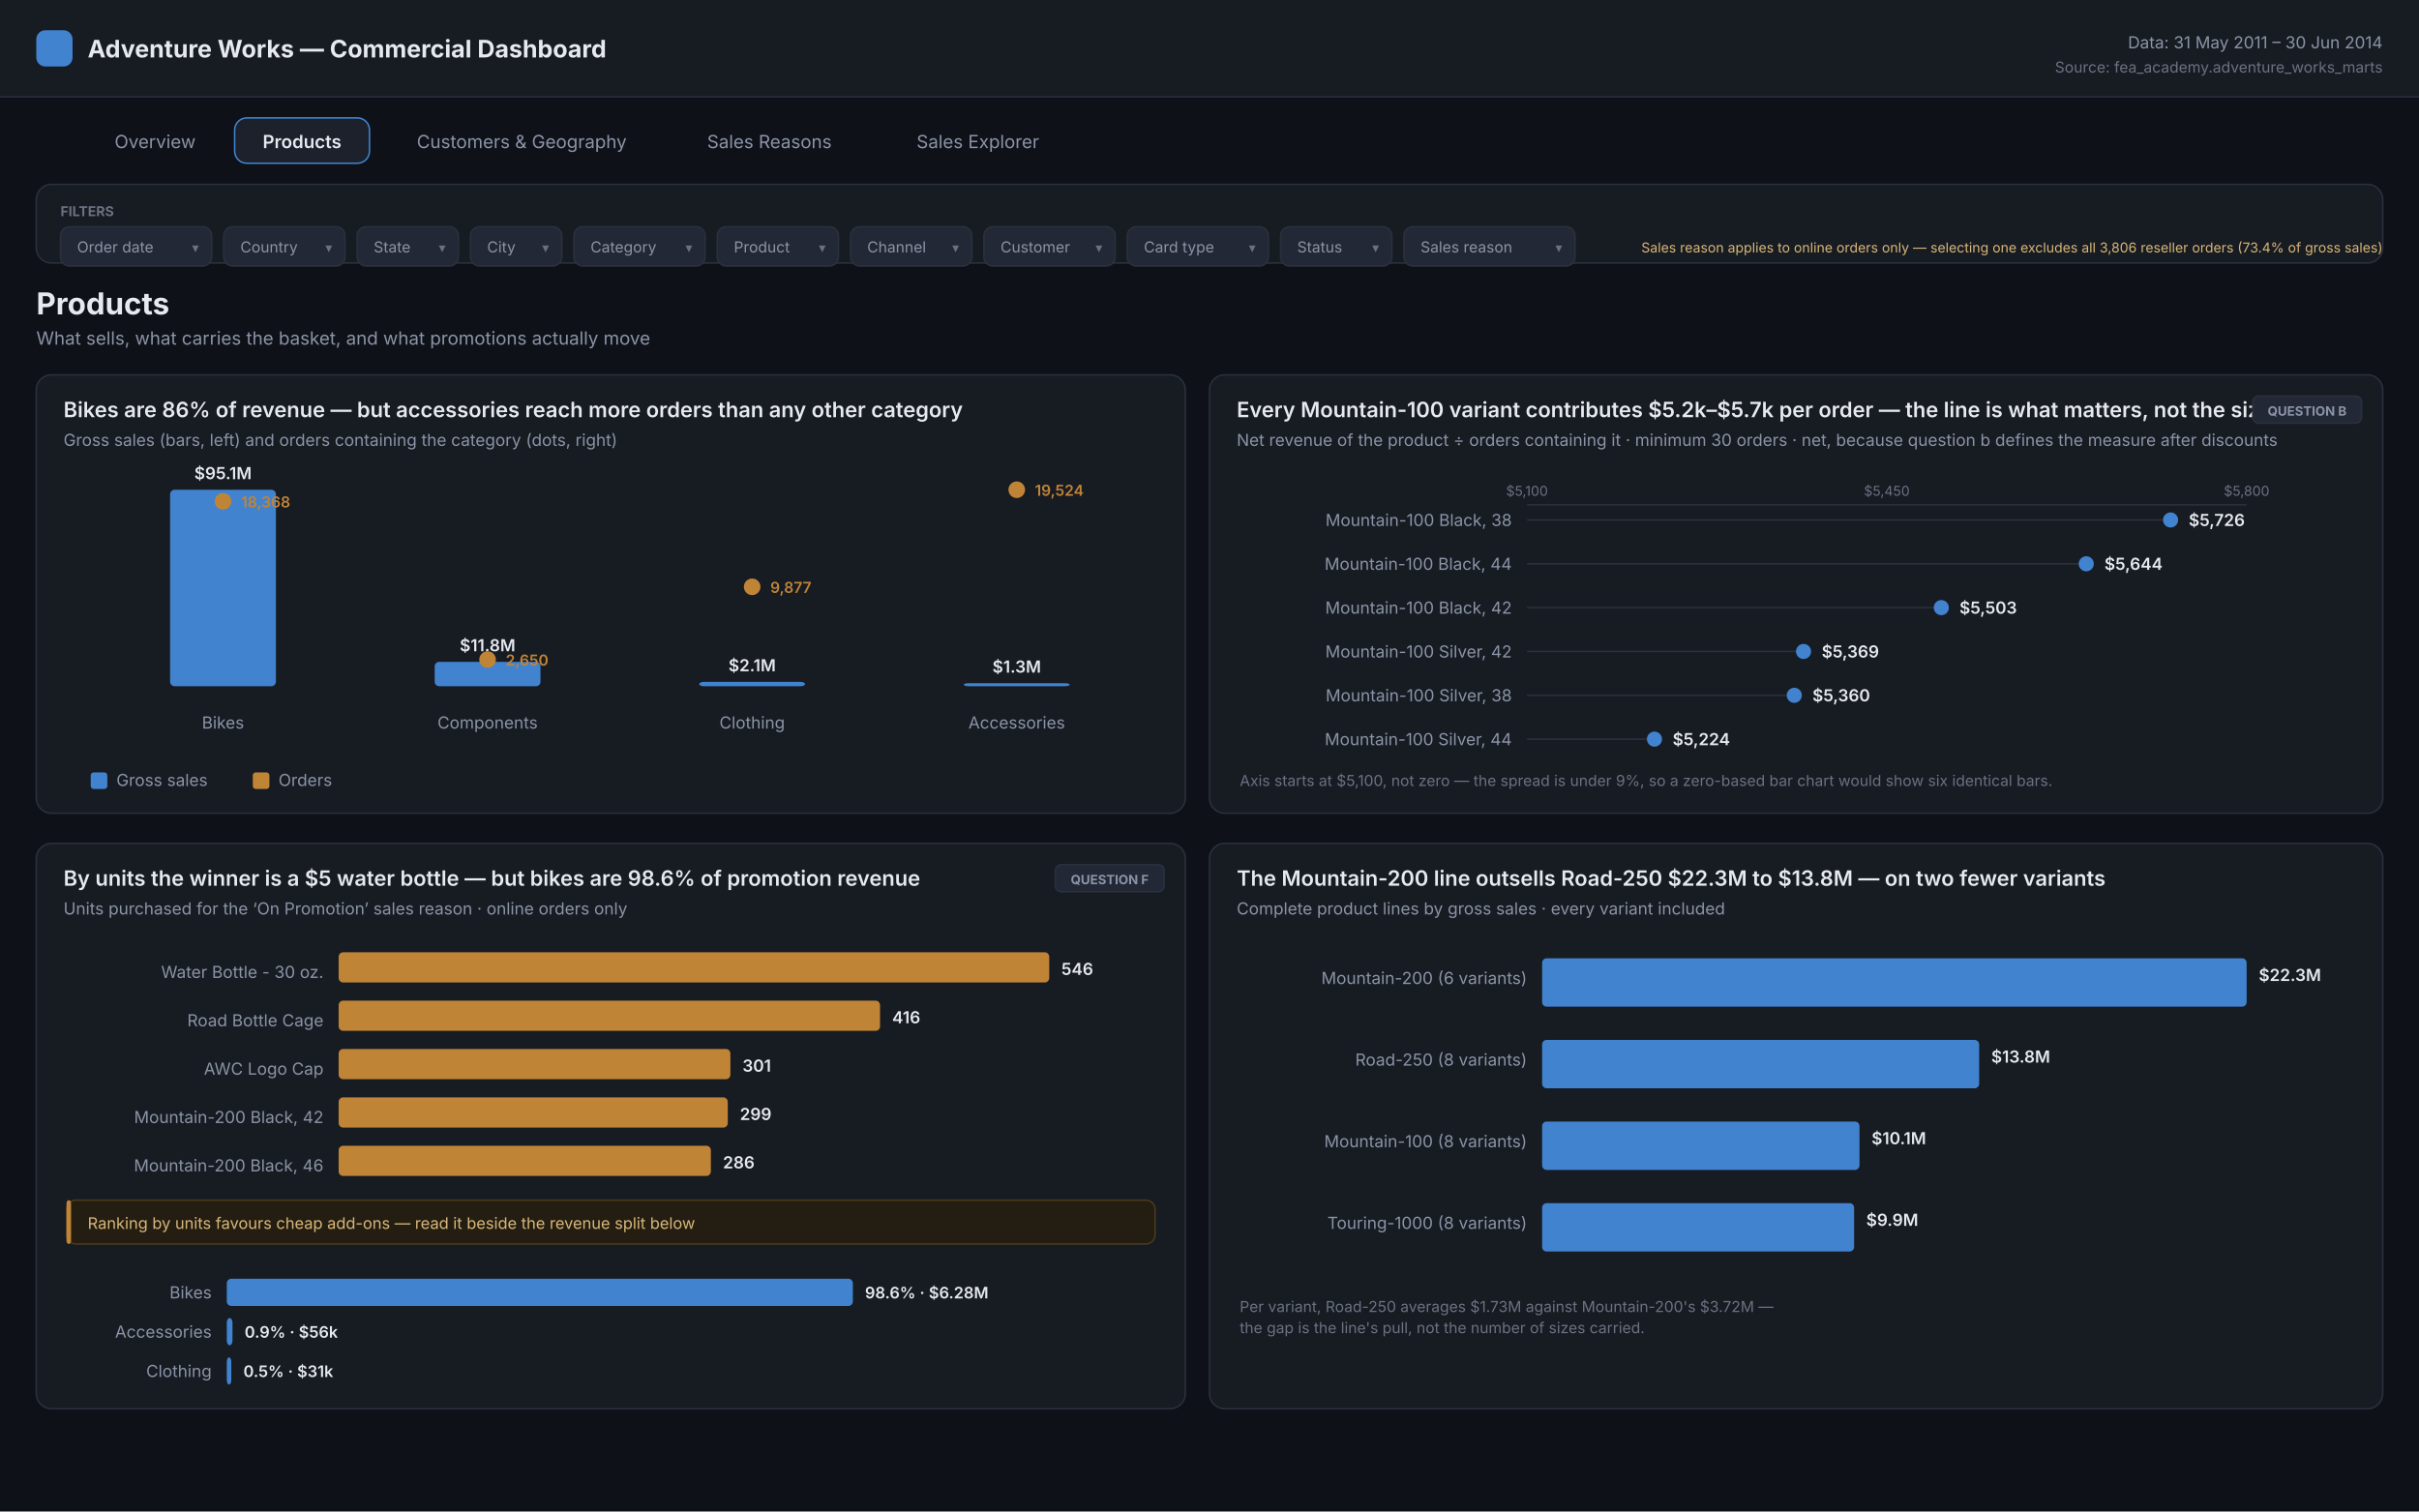
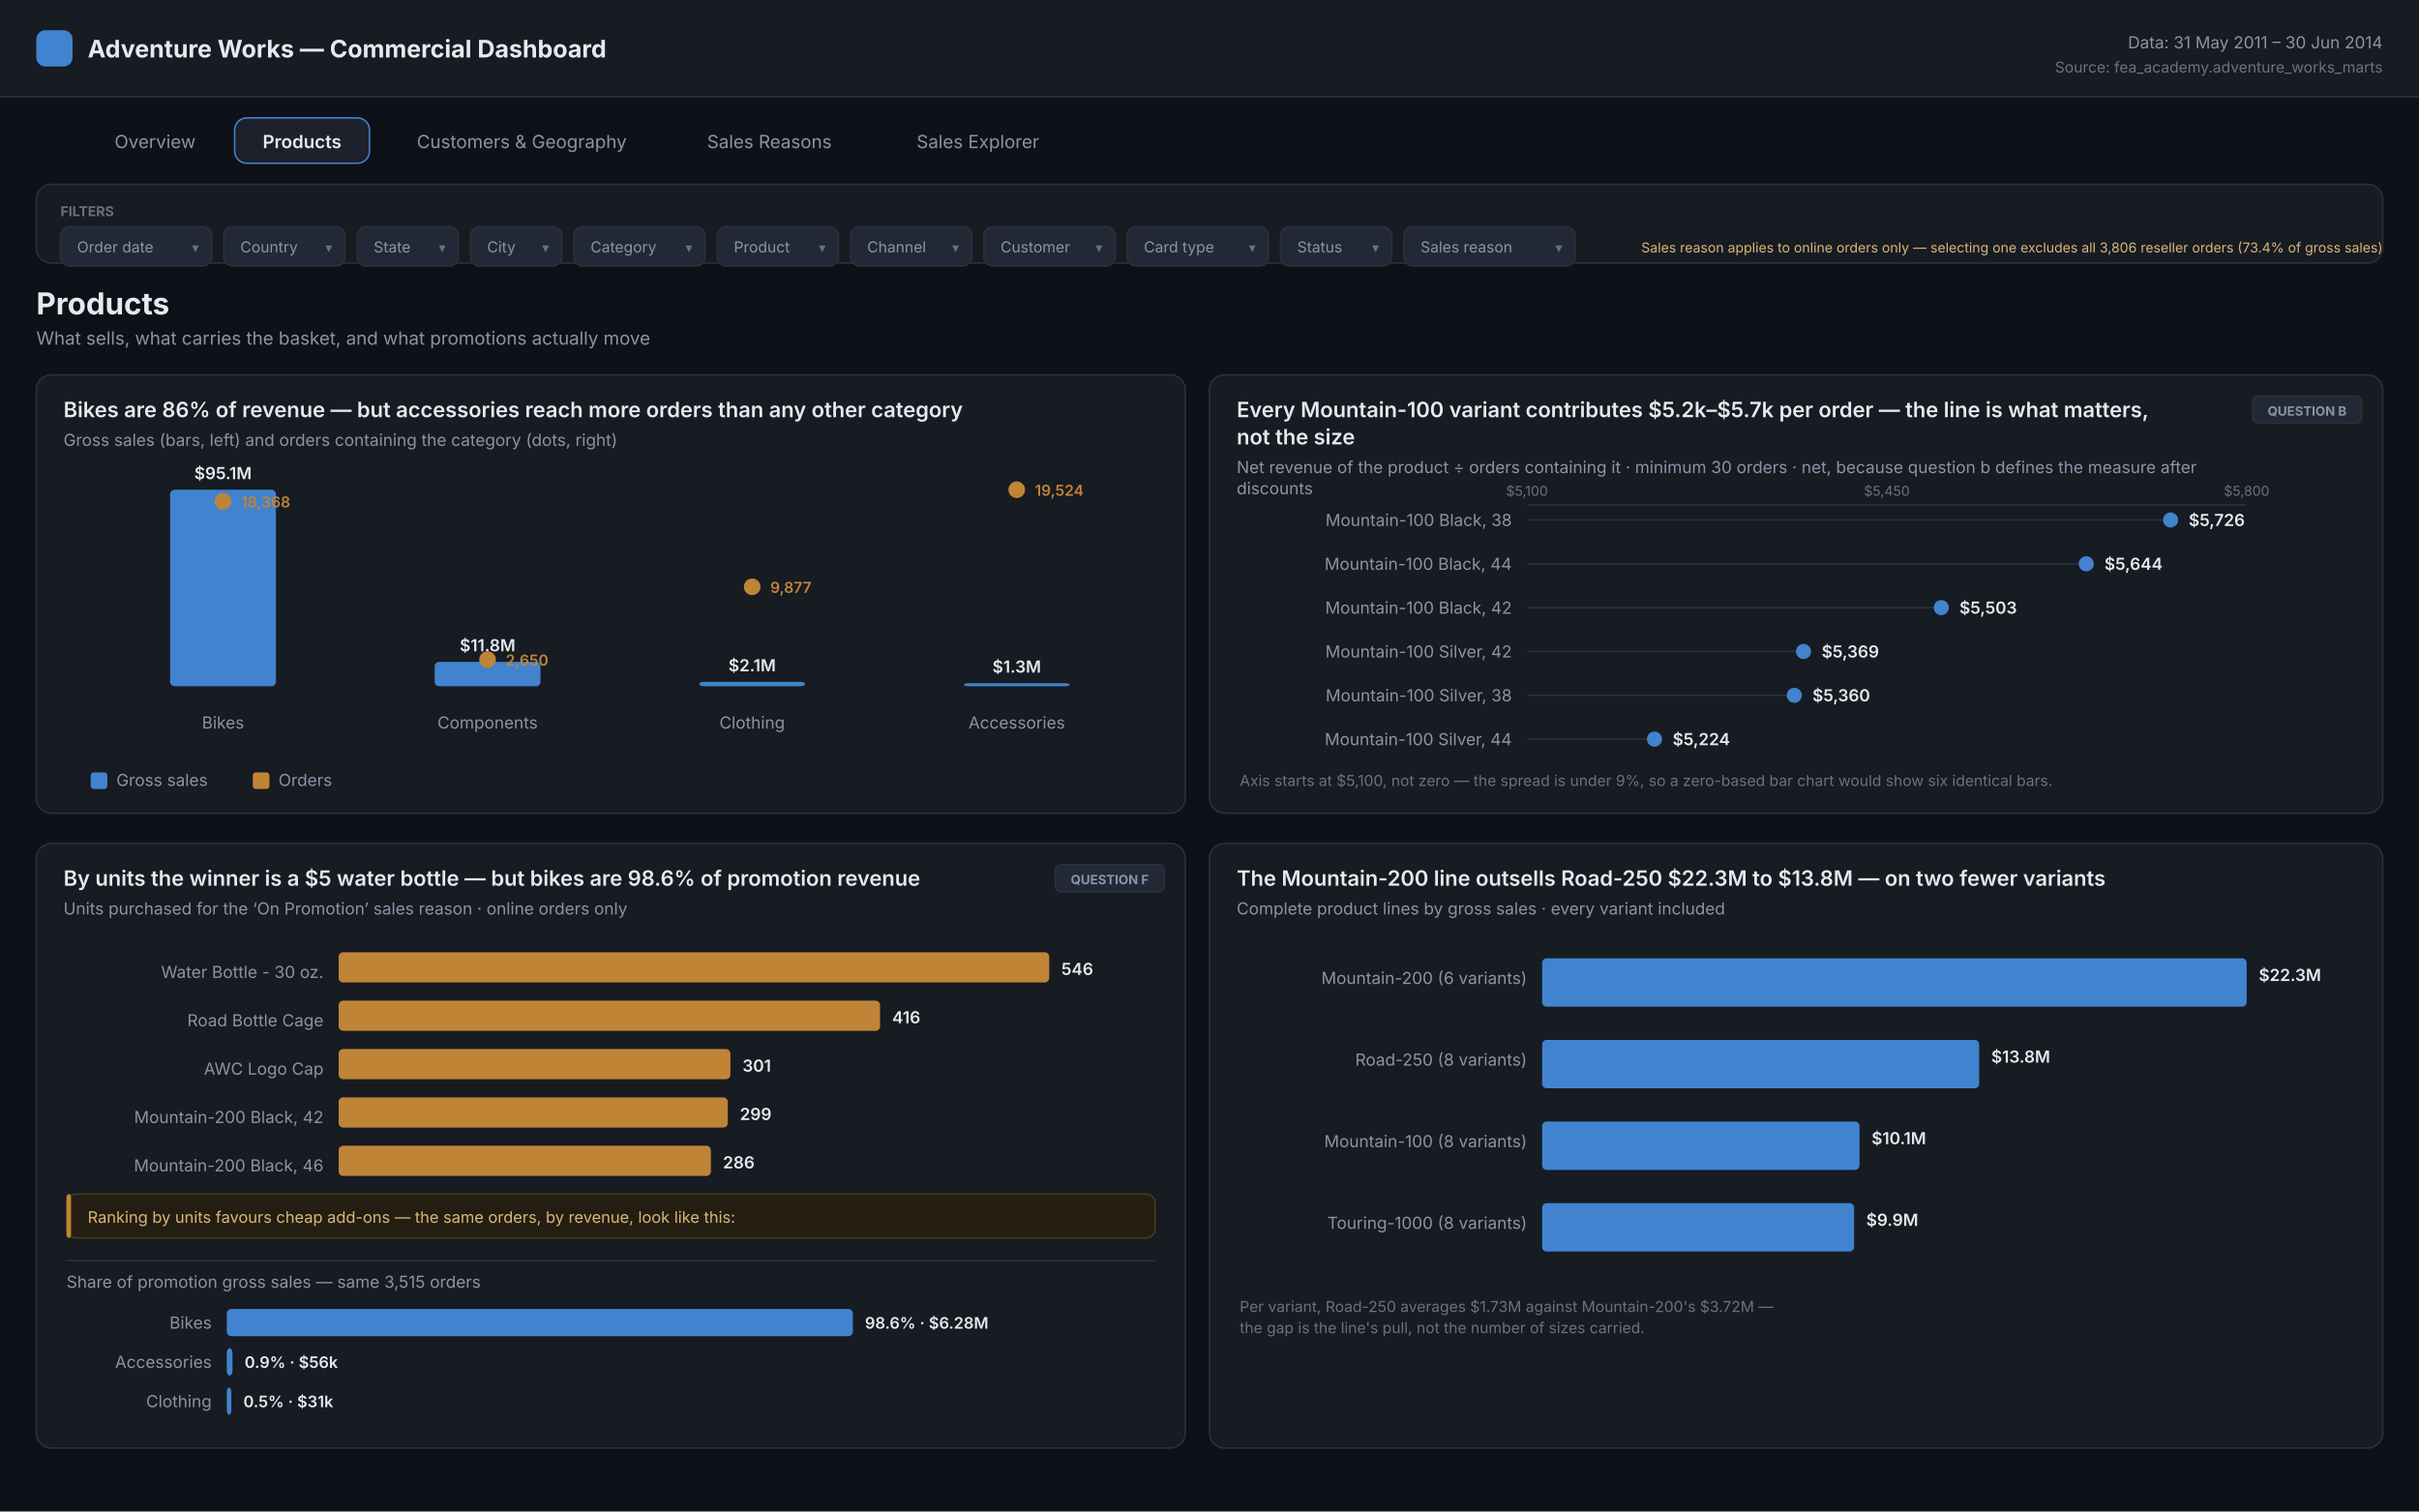
<svg xmlns="http://www.w3.org/2000/svg" width="1600" height="1000" viewBox="0 0 1600 1000">
  <rect x="0" y="0" width="1600" height="1000" rx="0" fill="#0E1117" opacity="1.0" />
  <rect x="0" y="0" width="1600" height="64" rx="0" fill="#171B22" opacity="1.0" />
  <line x1="0" y1="64" x2="1600" y2="64" stroke="#2A313D" stroke-width="1" />
  <rect x="24" y="20" width="24" height="24" rx="6" fill="#4183CF" opacity="1.0" />
  <text x="58" y="38" font-family="Inter, 'Segoe UI', Helvetica, Arial, sans-serif" font-size="16" fill="#E6E9EF" font-weight="700" text-anchor="start" opacity="1.0">Adventure Works — Commercial Dashboard</text>
  <text x="1576" y="32" font-family="Inter, 'Segoe UI', Helvetica, Arial, sans-serif" font-size="11" fill="#8B94A7" font-weight="400" text-anchor="end" opacity="1.0">Data: 31 May 2011 – 30 Jun 2014</text>
  <text x="1576" y="48" font-family="Inter, 'Segoe UI', Helvetica, Arial, sans-serif" font-size="10" fill="#6A7181" font-weight="400" text-anchor="end" opacity="1.0">Source: fea_academy.adventure_works_marts</text>
  <text x="102.6" y="98" font-family="Inter, 'Segoe UI', Helvetica, Arial, sans-serif" font-size="12" fill="#8B94A7" font-weight="400" text-anchor="middle" opacity="1.0">Overview</text>
  <rect x="155.2" y="78" width="89.2" height="30" rx="8" fill="#1C212B" stroke="#4183CF" stroke-width="1" opacity="1.0" />
  <text x="199.8" y="98" font-family="Inter, 'Segoe UI', Helvetica, Arial, sans-serif" font-size="12" fill="#E6E9EF" font-weight="600" text-anchor="middle" opacity="1.0">Products</text>
  <text x="345.1" y="98" font-family="Inter, 'Segoe UI', Helvetica, Arial, sans-serif" font-size="12" fill="#8B94A7" font-weight="400" text-anchor="middle" opacity="1.0">Customers &amp; Geography</text>
  <text x="508.9" y="98" font-family="Inter, 'Segoe UI', Helvetica, Arial, sans-serif" font-size="12" fill="#8B94A7" font-weight="400" text-anchor="middle" opacity="1.0">Sales Reasons</text>
  <text x="646.8" y="98" font-family="Inter, 'Segoe UI', Helvetica, Arial, sans-serif" font-size="12" fill="#8B94A7" font-weight="400" text-anchor="middle" opacity="1.0">Sales Explorer</text>
  <rect x="24" y="122" width="1552" height="52" rx="10" fill="#171B22" stroke="#2A313D" stroke-width="1" opacity="1.0" />
  <text x="40" y="143" font-family="Inter, 'Segoe UI', Helvetica, Arial, sans-serif" font-size="9" fill="#6A7181" font-weight="700" text-anchor="start" opacity="1.0">FILTERS</text>
  <rect x="40" y="152" width="100.0" height="0.1" rx="0" fill="#171B22" opacity="1.0" />
  <rect x="40" y="148" width="100.0" height="0.1" rx="0" fill="#171B22" opacity="1.0" />
  <rect x="148.0" y="152" width="80.2" height="0.1" rx="0" fill="#171B22" opacity="1.0" />
  <rect x="148.0" y="148" width="80.2" height="0.1" rx="0" fill="#171B22" opacity="1.0" />
  <rect x="236.2" y="152" width="67.0" height="0.1" rx="0" fill="#171B22" opacity="1.0" />
  <rect x="236.2" y="148" width="67.0" height="0.1" rx="0" fill="#171B22" opacity="1.0" />
  <rect x="311.2" y="152" width="60.4" height="0.1" rx="0" fill="#171B22" opacity="1.0" />
  <rect x="311.2" y="148" width="60.4" height="0.1" rx="0" fill="#171B22" opacity="1.0" />
  <rect x="379.6" y="152" width="86.8" height="0.1" rx="0" fill="#171B22" opacity="1.0" />
  <rect x="379.6" y="148" width="86.8" height="0.1" rx="0" fill="#171B22" opacity="1.0" />
  <rect x="474.4" y="152" width="80.2" height="0.1" rx="0" fill="#171B22" opacity="1.0" />
  <rect x="474.4" y="148" width="80.2" height="0.1" rx="0" fill="#171B22" opacity="1.0" />
  <rect x="562.6" y="152" width="80.2" height="0.1" rx="0" fill="#171B22" opacity="1.0" />
  <rect x="562.6" y="148" width="80.2" height="0.1" rx="0" fill="#171B22" opacity="1.0" />
  <rect x="650.8" y="152" width="86.8" height="0.1" rx="0" fill="#171B22" opacity="1.0" />
  <rect x="650.8" y="148" width="86.8" height="0.1" rx="0" fill="#171B22" opacity="1.0" />
  <rect x="745.6" y="152" width="93.4" height="0.1" rx="0" fill="#171B22" opacity="1.0" />
  <rect x="745.6" y="148" width="93.4" height="0.1" rx="0" fill="#171B22" opacity="1.0" />
  <rect x="847" y="152" width="73.6" height="0.1" rx="0" fill="#171B22" opacity="1.0" />
  <rect x="847" y="148" width="73.6" height="0.1" rx="0" fill="#171B22" opacity="1.0" />
  <rect x="928.6" y="152" width="113.2" height="0.1" rx="0" fill="#171B22" opacity="1.0" />
  <rect x="928.6" y="148" width="113.2" height="0.1" rx="0" fill="#171B22" opacity="1.0" />
  <rect x="40" y="150" width="100.0" height="26" rx="6" fill="#222835" stroke="#2A313D" stroke-width="1" opacity="1.0" />
  <text x="51" y="167" font-family="Inter, 'Segoe UI', Helvetica, Arial, sans-serif" font-size="10" fill="#8B94A7" font-weight="400" text-anchor="start" opacity="1.0">Order date</text>
  <text x="127.0" y="167" font-family="Inter, 'Segoe UI', Helvetica, Arial, sans-serif" font-size="9" fill="#6A7181" font-weight="400" text-anchor="start" opacity="1.0">▾</text>
  <rect x="148.0" y="150" width="80.2" height="26" rx="6" fill="#222835" stroke="#2A313D" stroke-width="1" opacity="1.0" />
  <text x="159.0" y="167" font-family="Inter, 'Segoe UI', Helvetica, Arial, sans-serif" font-size="10" fill="#8B94A7" font-weight="400" text-anchor="start" opacity="1.0">Country</text>
  <text x="215.2" y="167" font-family="Inter, 'Segoe UI', Helvetica, Arial, sans-serif" font-size="9" fill="#6A7181" font-weight="400" text-anchor="start" opacity="1.0">▾</text>
  <rect x="236.2" y="150" width="67.0" height="26" rx="6" fill="#222835" stroke="#2A313D" stroke-width="1" opacity="1.0" />
  <text x="247.2" y="167" font-family="Inter, 'Segoe UI', Helvetica, Arial, sans-serif" font-size="10" fill="#8B94A7" font-weight="400" text-anchor="start" opacity="1.0">State</text>
  <text x="290.2" y="167" font-family="Inter, 'Segoe UI', Helvetica, Arial, sans-serif" font-size="9" fill="#6A7181" font-weight="400" text-anchor="start" opacity="1.0">▾</text>
  <rect x="311.2" y="150" width="60.4" height="26" rx="6" fill="#222835" stroke="#2A313D" stroke-width="1" opacity="1.0" />
  <text x="322.2" y="167" font-family="Inter, 'Segoe UI', Helvetica, Arial, sans-serif" font-size="10" fill="#8B94A7" font-weight="400" text-anchor="start" opacity="1.0">City</text>
  <text x="358.6" y="167" font-family="Inter, 'Segoe UI', Helvetica, Arial, sans-serif" font-size="9" fill="#6A7181" font-weight="400" text-anchor="start" opacity="1.0">▾</text>
  <rect x="379.6" y="150" width="86.8" height="26" rx="6" fill="#222835" stroke="#2A313D" stroke-width="1" opacity="1.0" />
  <text x="390.6" y="167" font-family="Inter, 'Segoe UI', Helvetica, Arial, sans-serif" font-size="10" fill="#8B94A7" font-weight="400" text-anchor="start" opacity="1.0">Category</text>
  <text x="453.4" y="167" font-family="Inter, 'Segoe UI', Helvetica, Arial, sans-serif" font-size="9" fill="#6A7181" font-weight="400" text-anchor="start" opacity="1.0">▾</text>
  <rect x="474.4" y="150" width="80.2" height="26" rx="6" fill="#222835" stroke="#2A313D" stroke-width="1" opacity="1.0" />
  <text x="485.4" y="167" font-family="Inter, 'Segoe UI', Helvetica, Arial, sans-serif" font-size="10" fill="#8B94A7" font-weight="400" text-anchor="start" opacity="1.0">Product</text>
  <text x="541.6" y="167" font-family="Inter, 'Segoe UI', Helvetica, Arial, sans-serif" font-size="9" fill="#6A7181" font-weight="400" text-anchor="start" opacity="1.0">▾</text>
  <rect x="562.6" y="150" width="80.2" height="26" rx="6" fill="#222835" stroke="#2A313D" stroke-width="1" opacity="1.0" />
  <text x="573.6" y="167" font-family="Inter, 'Segoe UI', Helvetica, Arial, sans-serif" font-size="10" fill="#8B94A7" font-weight="400" text-anchor="start" opacity="1.0">Channel</text>
  <text x="629.8" y="167" font-family="Inter, 'Segoe UI', Helvetica, Arial, sans-serif" font-size="9" fill="#6A7181" font-weight="400" text-anchor="start" opacity="1.0">▾</text>
  <rect x="650.8" y="150" width="86.8" height="26" rx="6" fill="#222835" stroke="#2A313D" stroke-width="1" opacity="1.0" />
  <text x="661.8" y="167" font-family="Inter, 'Segoe UI', Helvetica, Arial, sans-serif" font-size="10" fill="#8B94A7" font-weight="400" text-anchor="start" opacity="1.0">Customer</text>
  <text x="724.6" y="167" font-family="Inter, 'Segoe UI', Helvetica, Arial, sans-serif" font-size="9" fill="#6A7181" font-weight="400" text-anchor="start" opacity="1.0">▾</text>
  <rect x="745.6" y="150" width="93.4" height="26" rx="6" fill="#222835" stroke="#2A313D" stroke-width="1" opacity="1.0" />
  <text x="756.6" y="167" font-family="Inter, 'Segoe UI', Helvetica, Arial, sans-serif" font-size="10" fill="#8B94A7" font-weight="400" text-anchor="start" opacity="1.0">Card type</text>
  <text x="826" y="167" font-family="Inter, 'Segoe UI', Helvetica, Arial, sans-serif" font-size="9" fill="#6A7181" font-weight="400" text-anchor="start" opacity="1.0">▾</text>
  <rect x="847" y="150" width="73.6" height="26" rx="6" fill="#222835" stroke="#2A313D" stroke-width="1" opacity="1.0" />
  <text x="858" y="167" font-family="Inter, 'Segoe UI', Helvetica, Arial, sans-serif" font-size="10" fill="#8B94A7" font-weight="400" text-anchor="start" opacity="1.0">Status</text>
  <text x="907.6" y="167" font-family="Inter, 'Segoe UI', Helvetica, Arial, sans-serif" font-size="9" fill="#6A7181" font-weight="400" text-anchor="start" opacity="1.0">▾</text>
  <rect x="928.6" y="150" width="113.2" height="26" rx="6" fill="#222835" stroke="#2A313D" stroke-width="1" opacity="1.0" />
  <text x="939.6" y="167" font-family="Inter, 'Segoe UI', Helvetica, Arial, sans-serif" font-size="10" fill="#8B94A7" font-weight="400" text-anchor="start" opacity="1.0">Sales reason</text>
  <text x="1028.8" y="167" font-family="Inter, 'Segoe UI', Helvetica, Arial, sans-serif" font-size="9" fill="#6A7181" font-weight="400" text-anchor="start" opacity="1.0">▾</text>
  <text x="1576" y="167" font-family="Inter, 'Segoe UI', Helvetica, Arial, sans-serif" font-size="9" fill="#D9B779" font-weight="400" text-anchor="end" opacity="1.0">Sales reason applies to online orders only — selecting one excludes all 3,806 reseller orders (73.4% of gross sales)</text>
  <text x="24" y="208" font-family="Inter, 'Segoe UI', Helvetica, Arial, sans-serif" font-size="20" fill="#E6E9EF" font-weight="700" text-anchor="start" opacity="1.0">Products</text>
  <text x="24" y="228" font-family="Inter, 'Segoe UI', Helvetica, Arial, sans-serif" font-size="12" fill="#8B94A7" font-weight="400" text-anchor="start" opacity="1.0">What sells, what carries the basket, and what promotions actually move</text>
  <rect x="24" y="248" width="760" height="290" rx="10" fill="#171B22" stroke="#2A313D" stroke-width="1" opacity="1.0" />
  <text x="42" y="276" font-family="Inter, 'Segoe UI', Helvetica, Arial, sans-serif" font-size="14" fill="#E6E9EF" font-weight="600" text-anchor="start" opacity="1.0">Bikes are 86% of revenue — but accessories reach more orders than any other category</text>
  <text x="42" y="295" font-family="Inter, 'Segoe UI', Helvetica, Arial, sans-serif" font-size="11" fill="#8B94A7" font-weight="400" text-anchor="start" opacity="1.0">Gross sales (bars, left) and orders containing the category (dots, right)</text>
  <rect x="112.5" y="324.0" width="70" height="130.0" rx="3" fill="#4183CF" opacity="1.0" />
  <text x="147.5" y="317.0" font-family="Inter, 'Segoe UI', Helvetica, Arial, sans-serif" font-size="11" fill="#E6E9EF" font-weight="600" text-anchor="middle" opacity="1.0">$95.1M</text>
  <text x="147.5" y="482" font-family="Inter, 'Segoe UI', Helvetica, Arial, sans-serif" font-size="11" fill="#8B94A7" font-weight="400" text-anchor="middle" opacity="1.0">Bikes</text>
  <rect x="287.5" y="437.87" width="70" height="16.13" rx="3" fill="#4183CF" opacity="1.0" />
  <text x="322.5" y="430.87" font-family="Inter, 'Segoe UI', Helvetica, Arial, sans-serif" font-size="11" fill="#E6E9EF" font-weight="600" text-anchor="middle" opacity="1.0">$11.8M</text>
  <text x="322.5" y="482" font-family="Inter, 'Segoe UI', Helvetica, Arial, sans-serif" font-size="11" fill="#8B94A7" font-weight="400" text-anchor="middle" opacity="1.0">Components</text>
  <rect x="462.5" y="451.129" width="70" height="2.871" rx="3" fill="#4183CF" opacity="1.0" />
  <text x="497.5" y="444.129" font-family="Inter, 'Segoe UI', Helvetica, Arial, sans-serif" font-size="11" fill="#E6E9EF" font-weight="600" text-anchor="middle" opacity="1.0">$2.1M</text>
  <text x="497.5" y="482" font-family="Inter, 'Segoe UI', Helvetica, Arial, sans-serif" font-size="11" fill="#8B94A7" font-weight="400" text-anchor="middle" opacity="1.0">Clothing</text>
  <rect x="637.5" y="452" width="70" height="2" rx="3" fill="#4183CF" opacity="1.0" />
  <text x="672.5" y="445" font-family="Inter, 'Segoe UI', Helvetica, Arial, sans-serif" font-size="11" fill="#E6E9EF" font-weight="600" text-anchor="middle" opacity="1.0">$1.3M</text>
  <text x="672.5" y="482" font-family="Inter, 'Segoe UI', Helvetica, Arial, sans-serif" font-size="11" fill="#8B94A7" font-weight="400" text-anchor="middle" opacity="1.0">Accessories</text>
  <circle cx="147.5" cy="331.697" r="5.5" fill="#C08437" />
  <text x="159.5" y="335.697" font-family="Inter, 'Segoe UI', Helvetica, Arial, sans-serif" font-size="10" fill="#C08437" font-weight="600" text-anchor="start" opacity="1.0">18,368</text>
  <circle cx="322.5" cy="436.355" r="5.5" fill="#C08437" />
  <text x="334.5" y="440.355" font-family="Inter, 'Segoe UI', Helvetica, Arial, sans-serif" font-size="10" fill="#C08437" font-weight="600" text-anchor="start" opacity="1.0">2,650</text>
  <circle cx="497.5" cy="388.234" r="5.5" fill="#C08437" />
  <text x="509.5" y="392.234" font-family="Inter, 'Segoe UI', Helvetica, Arial, sans-serif" font-size="10" fill="#C08437" font-weight="600" text-anchor="start" opacity="1.0">9,877</text>
  <circle cx="672.5" cy="324.0" r="5.5" fill="#C08437" />
  <text x="684.5" y="328.0" font-family="Inter, 'Segoe UI', Helvetica, Arial, sans-serif" font-size="10" fill="#C08437" font-weight="600" text-anchor="start" opacity="1.0">19,524</text>
  <rect x="60" y="511" width="11" height="11" rx="2" fill="#4183CF" opacity="1.0" />
  <text x="77" y="520" font-family="Inter, 'Segoe UI', Helvetica, Arial, sans-serif" font-size="11" fill="#8B94A7" font-weight="400" text-anchor="start" opacity="1.0">Gross sales</text>
  <rect x="167.2" y="511" width="11" height="11" rx="2" fill="#C08437" opacity="1.0" />
  <text x="184.2" y="520" font-family="Inter, 'Segoe UI', Helvetica, Arial, sans-serif" font-size="11" fill="#8B94A7" font-weight="400" text-anchor="start" opacity="1.0">Orders</text>
  <rect x="800" y="248" width="776" height="290" rx="10" fill="#171B22" stroke="#2A313D" stroke-width="1" opacity="1.0" />
-   <text x="818" y="276" font-family="Inter, 'Segoe UI', Helvetica, Arial, sans-serif" font-size="14" fill="#E6E9EF" font-weight="600" text-anchor="start" opacity="1.0">Every Mountain-100 variant contributes $5.2k–$5.7k per order — the line is what matters, not the size</text>
-   <text x="818" y="295" font-family="Inter, 'Segoe UI', Helvetica, Arial, sans-serif" font-size="11" fill="#8B94A7" font-weight="400" text-anchor="start" opacity="1.0">Net revenue of the product ÷ orders containing it · minimum 30 orders · net, because question b defines the measure after discounts</text>
+   <text x="818" y="276" font-family="Inter, 'Segoe UI', Helvetica, Arial, sans-serif" font-size="14" fill="#E6E9EF" font-weight="600" text-anchor="start" opacity="1.0">Every Mountain-100 variant contributes $5.2k–$5.7k per order — the line is what matters,</text>
+   <text x="818" y="294" font-family="Inter, 'Segoe UI', Helvetica, Arial, sans-serif" font-size="14" fill="#E6E9EF" font-weight="600" text-anchor="start" opacity="1.0">not the size</text>
+   <text x="818" y="313" font-family="Inter, 'Segoe UI', Helvetica, Arial, sans-serif" font-size="11" fill="#8B94A7" font-weight="400" text-anchor="start" opacity="1.0">Net revenue of the product ÷ orders containing it · minimum 30 orders · net, because question b defines the measure after</text>
+   <text x="818" y="327" font-family="Inter, 'Segoe UI', Helvetica, Arial, sans-serif" font-size="11" fill="#8B94A7" font-weight="400" text-anchor="start" opacity="1.0">discounts</text>
  <rect x="1490" y="262" width="72" height="18" rx="4" fill="#222835" stroke="#2A313D" stroke-width="1" opacity="1.0" />
  <text x="1526" y="275" font-family="Inter, 'Segoe UI', Helvetica, Arial, sans-serif" font-size="8.5" fill="#8B94A7" font-weight="700" text-anchor="middle" opacity="1.0">QUESTION B</text>
  <line x1="1010" y1="334" x2="1486" y2="334" stroke="#2A313D" stroke-width="1" />
  <text x="1010.0" y="328" font-family="Inter, 'Segoe UI', Helvetica, Arial, sans-serif" font-size="9" fill="#6A7181" font-weight="400" text-anchor="middle" opacity="1.0">$5,100</text>
  <text x="1248.0" y="328" font-family="Inter, 'Segoe UI', Helvetica, Arial, sans-serif" font-size="9" fill="#6A7181" font-weight="400" text-anchor="middle" opacity="1.0">$5,450</text>
  <text x="1486.0" y="328" font-family="Inter, 'Segoe UI', Helvetica, Arial, sans-serif" font-size="9" fill="#6A7181" font-weight="400" text-anchor="middle" opacity="1.0">$5,800</text>
  <text x="1000" y="348" font-family="Inter, 'Segoe UI', Helvetica, Arial, sans-serif" font-size="11" fill="#8B94A7" font-weight="400" text-anchor="end" opacity="1.0">Mountain-100 Black, 38</text>
  <line x1="1010" y1="344" x2="1435.68" y2="344" stroke="#2A313D" stroke-width="1" />
  <circle cx="1435.68" cy="344" r="5" fill="#4183CF" />
  <text x="1447.68" y="348" font-family="Inter, 'Segoe UI', Helvetica, Arial, sans-serif" font-size="11" fill="#E6E9EF" font-weight="600" text-anchor="start" opacity="1.0">$5,726</text>
  <text x="1000" y="377" font-family="Inter, 'Segoe UI', Helvetica, Arial, sans-serif" font-size="11" fill="#8B94A7" font-weight="400" text-anchor="end" opacity="1.0">Mountain-100 Black, 44</text>
  <line x1="1010" y1="373" x2="1379.92" y2="373" stroke="#2A313D" stroke-width="1" />
  <circle cx="1379.92" cy="373" r="5" fill="#4183CF" />
  <text x="1391.92" y="377" font-family="Inter, 'Segoe UI', Helvetica, Arial, sans-serif" font-size="11" fill="#E6E9EF" font-weight="600" text-anchor="start" opacity="1.0">$5,644</text>
  <text x="1000" y="406" font-family="Inter, 'Segoe UI', Helvetica, Arial, sans-serif" font-size="11" fill="#8B94A7" font-weight="400" text-anchor="end" opacity="1.0">Mountain-100 Black, 42</text>
  <line x1="1010" y1="402" x2="1284.04" y2="402" stroke="#2A313D" stroke-width="1" />
  <circle cx="1284.04" cy="402" r="5" fill="#4183CF" />
  <text x="1296.04" y="406" font-family="Inter, 'Segoe UI', Helvetica, Arial, sans-serif" font-size="11" fill="#E6E9EF" font-weight="600" text-anchor="start" opacity="1.0">$5,503</text>
  <text x="1000" y="435" font-family="Inter, 'Segoe UI', Helvetica, Arial, sans-serif" font-size="11" fill="#8B94A7" font-weight="400" text-anchor="end" opacity="1.0">Mountain-100 Silver, 42</text>
  <line x1="1010" y1="431" x2="1192.92" y2="431" stroke="#2A313D" stroke-width="1" />
  <circle cx="1192.92" cy="431" r="5" fill="#4183CF" />
  <text x="1204.92" y="435" font-family="Inter, 'Segoe UI', Helvetica, Arial, sans-serif" font-size="11" fill="#E6E9EF" font-weight="600" text-anchor="start" opacity="1.0">$5,369</text>
  <text x="1000" y="464" font-family="Inter, 'Segoe UI', Helvetica, Arial, sans-serif" font-size="11" fill="#8B94A7" font-weight="400" text-anchor="end" opacity="1.0">Mountain-100 Silver, 38</text>
  <line x1="1010" y1="460" x2="1186.8" y2="460" stroke="#2A313D" stroke-width="1" />
  <circle cx="1186.8" cy="460" r="5" fill="#4183CF" />
  <text x="1198.8" y="464" font-family="Inter, 'Segoe UI', Helvetica, Arial, sans-serif" font-size="11" fill="#E6E9EF" font-weight="600" text-anchor="start" opacity="1.0">$5,360</text>
  <text x="1000" y="493" font-family="Inter, 'Segoe UI', Helvetica, Arial, sans-serif" font-size="11" fill="#8B94A7" font-weight="400" text-anchor="end" opacity="1.0">Mountain-100 Silver, 44</text>
  <line x1="1010" y1="489" x2="1094.32" y2="489" stroke="#2A313D" stroke-width="1" />
  <circle cx="1094.32" cy="489" r="5" fill="#4183CF" />
  <text x="1106.32" y="493" font-family="Inter, 'Segoe UI', Helvetica, Arial, sans-serif" font-size="11" fill="#E6E9EF" font-weight="600" text-anchor="start" opacity="1.0">$5,224</text>
  <text x="820" y="520" font-family="Inter, 'Segoe UI', Helvetica, Arial, sans-serif" font-size="10" fill="#6A7181" font-weight="400" text-anchor="start" opacity="1.0">Axis starts at $5,100, not zero — the spread is under 9%, so a zero-based bar chart would show six identical bars.</text>
-   <rect x="24" y="558" width="760" height="374" rx="10" fill="#171B22" stroke="#2A313D" stroke-width="1" opacity="1.0" />
+   <rect x="24" y="558" width="760" height="400" rx="10" fill="#171B22" stroke="#2A313D" stroke-width="1" opacity="1.0" />
  <text x="42" y="586" font-family="Inter, 'Segoe UI', Helvetica, Arial, sans-serif" font-size="14" fill="#E6E9EF" font-weight="600" text-anchor="start" opacity="1.0">By units the winner is a $5 water bottle — but bikes are 98.6% of promotion revenue</text>
  <text x="42" y="605" font-family="Inter, 'Segoe UI', Helvetica, Arial, sans-serif" font-size="11" fill="#8B94A7" font-weight="400" text-anchor="start" opacity="1.0">Units purchased for the ‘On Promotion’ sales reason · online orders only</text>
  <rect x="698" y="572" width="72" height="18" rx="4" fill="#222835" stroke="#2A313D" stroke-width="1" opacity="1.0" />
  <text x="734" y="585" font-family="Inter, 'Segoe UI', Helvetica, Arial, sans-serif" font-size="8.5" fill="#8B94A7" font-weight="700" text-anchor="middle" opacity="1.0">QUESTION F</text>
  <text x="214" y="647" font-family="Inter, 'Segoe UI', Helvetica, Arial, sans-serif" font-size="11" fill="#8B94A7" font-weight="400" text-anchor="end" opacity="1.0">Water Bottle - 30 oz.</text>
  <rect x="224" y="630" width="470.0" height="20" rx="3" fill="#C08437" opacity="1.0" />
  <text x="702.0" y="645" font-family="Inter, 'Segoe UI', Helvetica, Arial, sans-serif" font-size="11" fill="#E6E9EF" font-weight="600" text-anchor="start" opacity="1.0">546</text>
  <text x="214" y="679" font-family="Inter, 'Segoe UI', Helvetica, Arial, sans-serif" font-size="11" fill="#8B94A7" font-weight="400" text-anchor="end" opacity="1.0">Road Bottle Cage</text>
  <rect x="224" y="662" width="358.095" height="20" rx="3" fill="#C08437" opacity="1.0" />
  <text x="590.095" y="677" font-family="Inter, 'Segoe UI', Helvetica, Arial, sans-serif" font-size="11" fill="#E6E9EF" font-weight="600" text-anchor="start" opacity="1.0">416</text>
  <text x="214" y="711" font-family="Inter, 'Segoe UI', Helvetica, Arial, sans-serif" font-size="11" fill="#8B94A7" font-weight="400" text-anchor="end" opacity="1.0">AWC Logo Cap</text>
  <rect x="224" y="694" width="259.103" height="20" rx="3" fill="#C08437" opacity="1.0" />
  <text x="491.103" y="709" font-family="Inter, 'Segoe UI', Helvetica, Arial, sans-serif" font-size="11" fill="#E6E9EF" font-weight="600" text-anchor="start" opacity="1.0">301</text>
  <text x="214" y="743" font-family="Inter, 'Segoe UI', Helvetica, Arial, sans-serif" font-size="11" fill="#8B94A7" font-weight="400" text-anchor="end" opacity="1.0">Mountain-200 Black, 42</text>
  <rect x="224" y="726" width="257.381" height="20" rx="3" fill="#C08437" opacity="1.0" />
  <text x="489.381" y="741" font-family="Inter, 'Segoe UI', Helvetica, Arial, sans-serif" font-size="11" fill="#E6E9EF" font-weight="600" text-anchor="start" opacity="1.0">299</text>
  <text x="214" y="775" font-family="Inter, 'Segoe UI', Helvetica, Arial, sans-serif" font-size="11" fill="#8B94A7" font-weight="400" text-anchor="end" opacity="1.0">Mountain-200 Black, 46</text>
  <rect x="224" y="758" width="246.19" height="20" rx="3" fill="#C08437" opacity="1.0" />
  <text x="478.19" y="773" font-family="Inter, 'Segoe UI', Helvetica, Arial, sans-serif" font-size="11" fill="#E6E9EF" font-weight="600" text-anchor="start" opacity="1.0">286</text>
-   <rect x="44" y="794" width="720" height="29" rx="6" fill="#241E12" stroke="#4A3A1C" stroke-width="1" opacity="1.0" />
-   <rect x="44" y="794" width="3" height="29" rx="2" fill="#C08437" opacity="1.0" />
-   <text x="58" y="813" font-family="Inter, 'Segoe UI', Helvetica, Arial, sans-serif" font-size="10.5" fill="#D9B779" font-weight="400" text-anchor="start" opacity="1.0">Ranking by units favours cheap add-ons — read it beside the revenue split below</text>
-   <text x="140" y="859" font-family="Inter, 'Segoe UI', Helvetica, Arial, sans-serif" font-size="11" fill="#8B94A7" font-weight="400" text-anchor="end" opacity="1.0">Bikes</text>
-   <rect x="150" y="846" width="414.12" height="18" rx="3" fill="#4183CF" opacity="1.0" />
-   <text x="572.12" y="859" font-family="Inter, 'Segoe UI', Helvetica, Arial, sans-serif" font-size="10.5" fill="#E6E9EF" font-weight="600" text-anchor="start" opacity="1.0">98.6%  ·  $6.28M</text>
-   <text x="140" y="885" font-family="Inter, 'Segoe UI', Helvetica, Arial, sans-serif" font-size="11" fill="#8B94A7" font-weight="400" text-anchor="end" opacity="1.0">Accessories</text>
-   <rect x="150" y="872" width="3.78" height="18" rx="3" fill="#4183CF" opacity="1.0" />
-   <text x="161.78" y="885" font-family="Inter, 'Segoe UI', Helvetica, Arial, sans-serif" font-size="10.5" fill="#E6E9EF" font-weight="600" text-anchor="start" opacity="1.0">0.9%  ·  $56k</text>
-   <text x="140" y="911" font-family="Inter, 'Segoe UI', Helvetica, Arial, sans-serif" font-size="11" fill="#8B94A7" font-weight="400" text-anchor="end" opacity="1.0">Clothing</text>
-   <rect x="150" y="898" width="3" height="18" rx="3" fill="#4183CF" opacity="1.0" />
-   <text x="161" y="911" font-family="Inter, 'Segoe UI', Helvetica, Arial, sans-serif" font-size="10.5" fill="#E6E9EF" font-weight="600" text-anchor="start" opacity="1.0">0.5%  ·  $31k</text>
-   <rect x="800" y="558" width="776" height="374" rx="10" fill="#171B22" stroke="#2A313D" stroke-width="1" opacity="1.0" />
+   <rect x="44" y="790" width="720" height="29" rx="6" fill="#241E12" stroke="#4A3A1C" stroke-width="1" opacity="1.0" />
+   <rect x="44" y="790" width="3" height="29" rx="2" fill="#C08437" opacity="1.0" />
+   <text x="58" y="809" font-family="Inter, 'Segoe UI', Helvetica, Arial, sans-serif" font-size="10.5" fill="#D9B779" font-weight="400" text-anchor="start" opacity="1.0">Ranking by units favours cheap add-ons — the same orders, by revenue, look like this:</text>
+   <line x1="44" y1="834" x2="764" y2="834" stroke="#2A313D" stroke-width="1" />
+   <text x="44" y="852" font-family="Inter, 'Segoe UI', Helvetica, Arial, sans-serif" font-size="11" fill="#8B94A7" font-weight="400" text-anchor="start" opacity="1.0">Share of promotion gross sales — same 3,515 orders</text>
+   <text x="140" y="879" font-family="Inter, 'Segoe UI', Helvetica, Arial, sans-serif" font-size="11" fill="#8B94A7" font-weight="400" text-anchor="end" opacity="1.0">Bikes</text>
+   <rect x="150" y="866" width="414.12" height="18" rx="3" fill="#4183CF" opacity="1.0" />
+   <text x="572.12" y="879" font-family="Inter, 'Segoe UI', Helvetica, Arial, sans-serif" font-size="10.5" fill="#E6E9EF" font-weight="600" text-anchor="start" opacity="1.0">98.6%  ·  $6.28M</text>
+   <text x="140" y="905" font-family="Inter, 'Segoe UI', Helvetica, Arial, sans-serif" font-size="11" fill="#8B94A7" font-weight="400" text-anchor="end" opacity="1.0">Accessories</text>
+   <rect x="150" y="892" width="3.78" height="18" rx="3" fill="#4183CF" opacity="1.0" />
+   <text x="161.78" y="905" font-family="Inter, 'Segoe UI', Helvetica, Arial, sans-serif" font-size="10.5" fill="#E6E9EF" font-weight="600" text-anchor="start" opacity="1.0">0.9%  ·  $56k</text>
+   <text x="140" y="931" font-family="Inter, 'Segoe UI', Helvetica, Arial, sans-serif" font-size="11" fill="#8B94A7" font-weight="400" text-anchor="end" opacity="1.0">Clothing</text>
+   <rect x="150" y="918" width="3" height="18" rx="3" fill="#4183CF" opacity="1.0" />
+   <text x="161" y="931" font-family="Inter, 'Segoe UI', Helvetica, Arial, sans-serif" font-size="10.5" fill="#E6E9EF" font-weight="600" text-anchor="start" opacity="1.0">0.5%  ·  $31k</text>
+   <rect x="800" y="558" width="776" height="400" rx="10" fill="#171B22" stroke="#2A313D" stroke-width="1" opacity="1.0" />
  <text x="818" y="586" font-family="Inter, 'Segoe UI', Helvetica, Arial, sans-serif" font-size="14" fill="#E6E9EF" font-weight="600" text-anchor="start" opacity="1.0">The Mountain-200 line outsells Road-250 $22.3M to $13.8M — on two fewer variants</text>
  <text x="818" y="605" font-family="Inter, 'Segoe UI', Helvetica, Arial, sans-serif" font-size="11" fill="#8B94A7" font-weight="400" text-anchor="start" opacity="1.0">Complete product lines by gross sales · every variant included</text>
  <text x="1010" y="651" font-family="Inter, 'Segoe UI', Helvetica, Arial, sans-serif" font-size="11" fill="#8B94A7" font-weight="400" text-anchor="end" opacity="1.0">Mountain-200  (6 variants)</text>
  <rect x="1020" y="634" width="466.0" height="32" rx="3" fill="#4183CF" opacity="1.0" />
  <text x="1494.0" y="649" font-family="Inter, 'Segoe UI', Helvetica, Arial, sans-serif" font-size="11" fill="#E6E9EF" font-weight="600" text-anchor="start" opacity="1.0">$22.3M</text>
  <text x="1010" y="705" font-family="Inter, 'Segoe UI', Helvetica, Arial, sans-serif" font-size="11" fill="#8B94A7" font-weight="400" text-anchor="end" opacity="1.0">Road-250  (8 variants)</text>
  <rect x="1020" y="688" width="289.083" height="32" rx="3" fill="#4183CF" opacity="1.0" />
  <text x="1317.083" y="703" font-family="Inter, 'Segoe UI', Helvetica, Arial, sans-serif" font-size="11" fill="#E6E9EF" font-weight="600" text-anchor="start" opacity="1.0">$13.8M</text>
  <text x="1010" y="759" font-family="Inter, 'Segoe UI', Helvetica, Arial, sans-serif" font-size="11" fill="#8B94A7" font-weight="400" text-anchor="end" opacity="1.0">Mountain-100  (8 variants)</text>
  <rect x="1020" y="742" width="209.919" height="32" rx="3" fill="#4183CF" opacity="1.0" />
  <text x="1237.919" y="757" font-family="Inter, 'Segoe UI', Helvetica, Arial, sans-serif" font-size="11" fill="#E6E9EF" font-weight="600" text-anchor="start" opacity="1.0">$10.1M</text>
  <text x="1010" y="813" font-family="Inter, 'Segoe UI', Helvetica, Arial, sans-serif" font-size="11" fill="#8B94A7" font-weight="400" text-anchor="end" opacity="1.0">Touring-1000  (8 variants)</text>
  <rect x="1020" y="796" width="206.368" height="32" rx="3" fill="#4183CF" opacity="1.0" />
  <text x="1234.368" y="811" font-family="Inter, 'Segoe UI', Helvetica, Arial, sans-serif" font-size="11" fill="#E6E9EF" font-weight="600" text-anchor="start" opacity="1.0">$9.9M</text>
  <text x="820" y="868" font-family="Inter, 'Segoe UI', Helvetica, Arial, sans-serif" font-size="10" fill="#6A7181" font-weight="400" text-anchor="start" opacity="1.0">Per variant, Road-250 averages $1.73M against Mountain-200's $3.72M —</text>
  <text x="820" y="882" font-family="Inter, 'Segoe UI', Helvetica, Arial, sans-serif" font-size="10" fill="#6A7181" font-weight="400" text-anchor="start" opacity="1.0">the gap is the line's pull, not the number of sizes carried.</text>
</svg>
